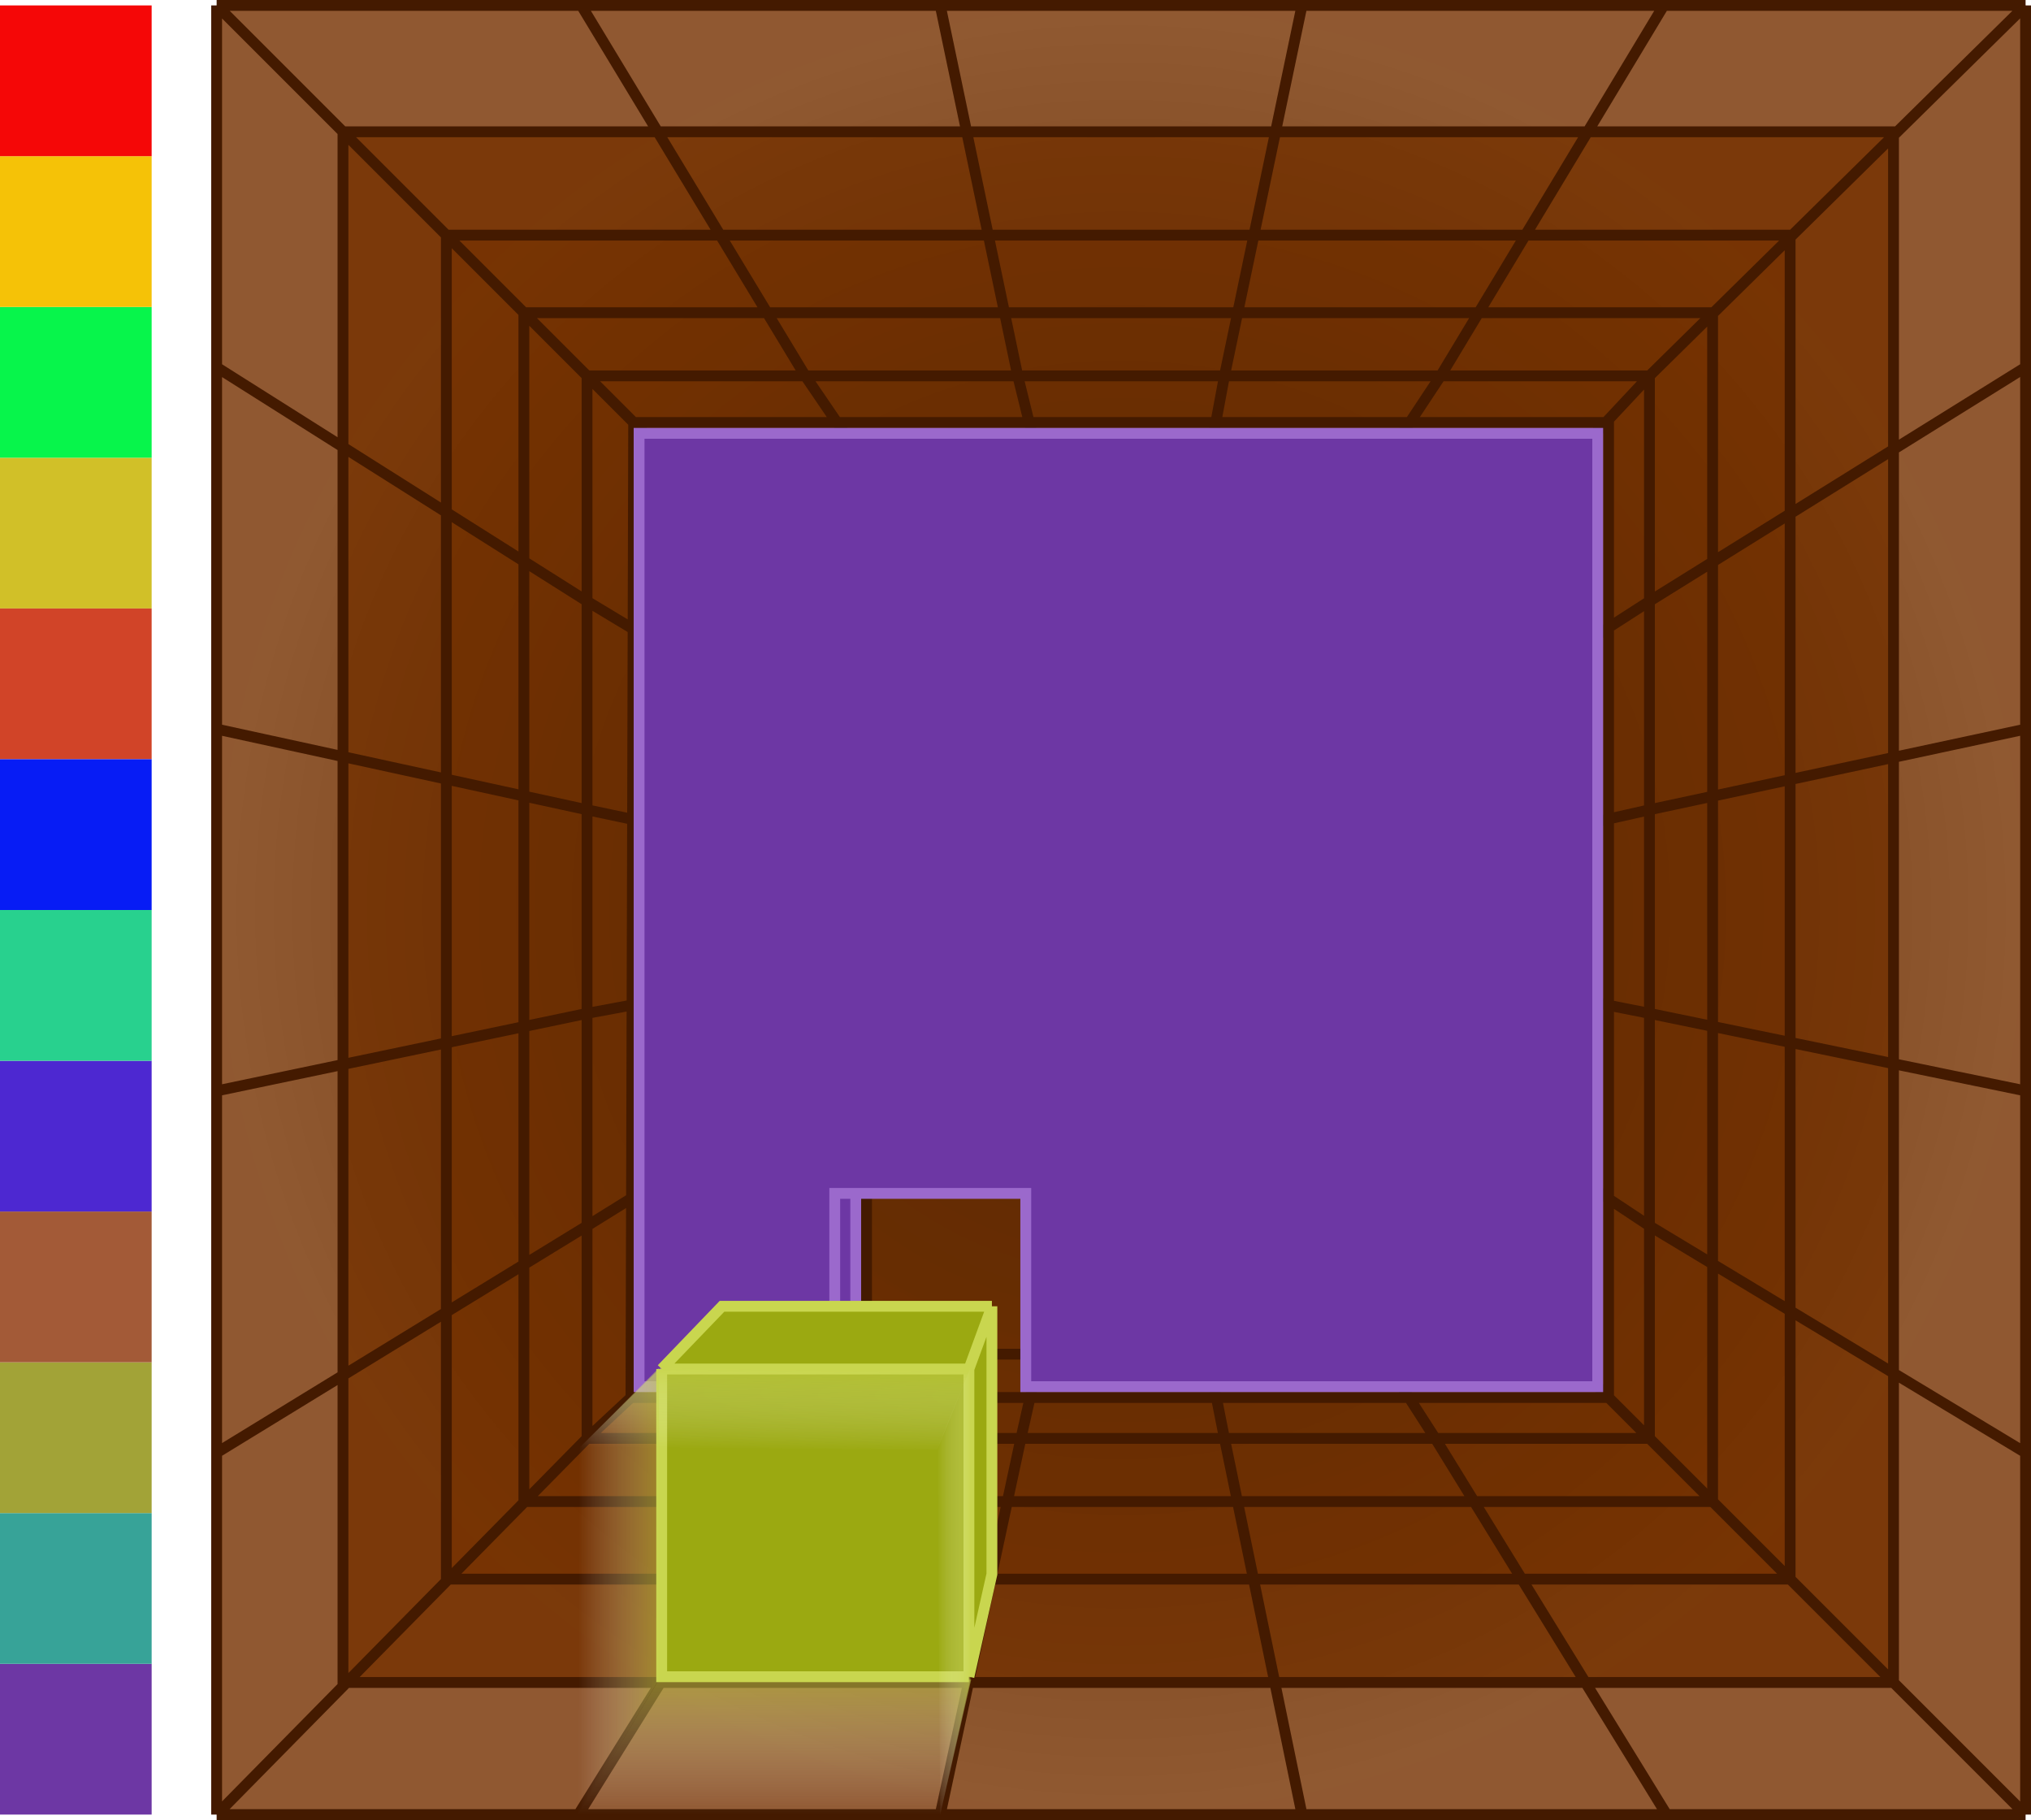
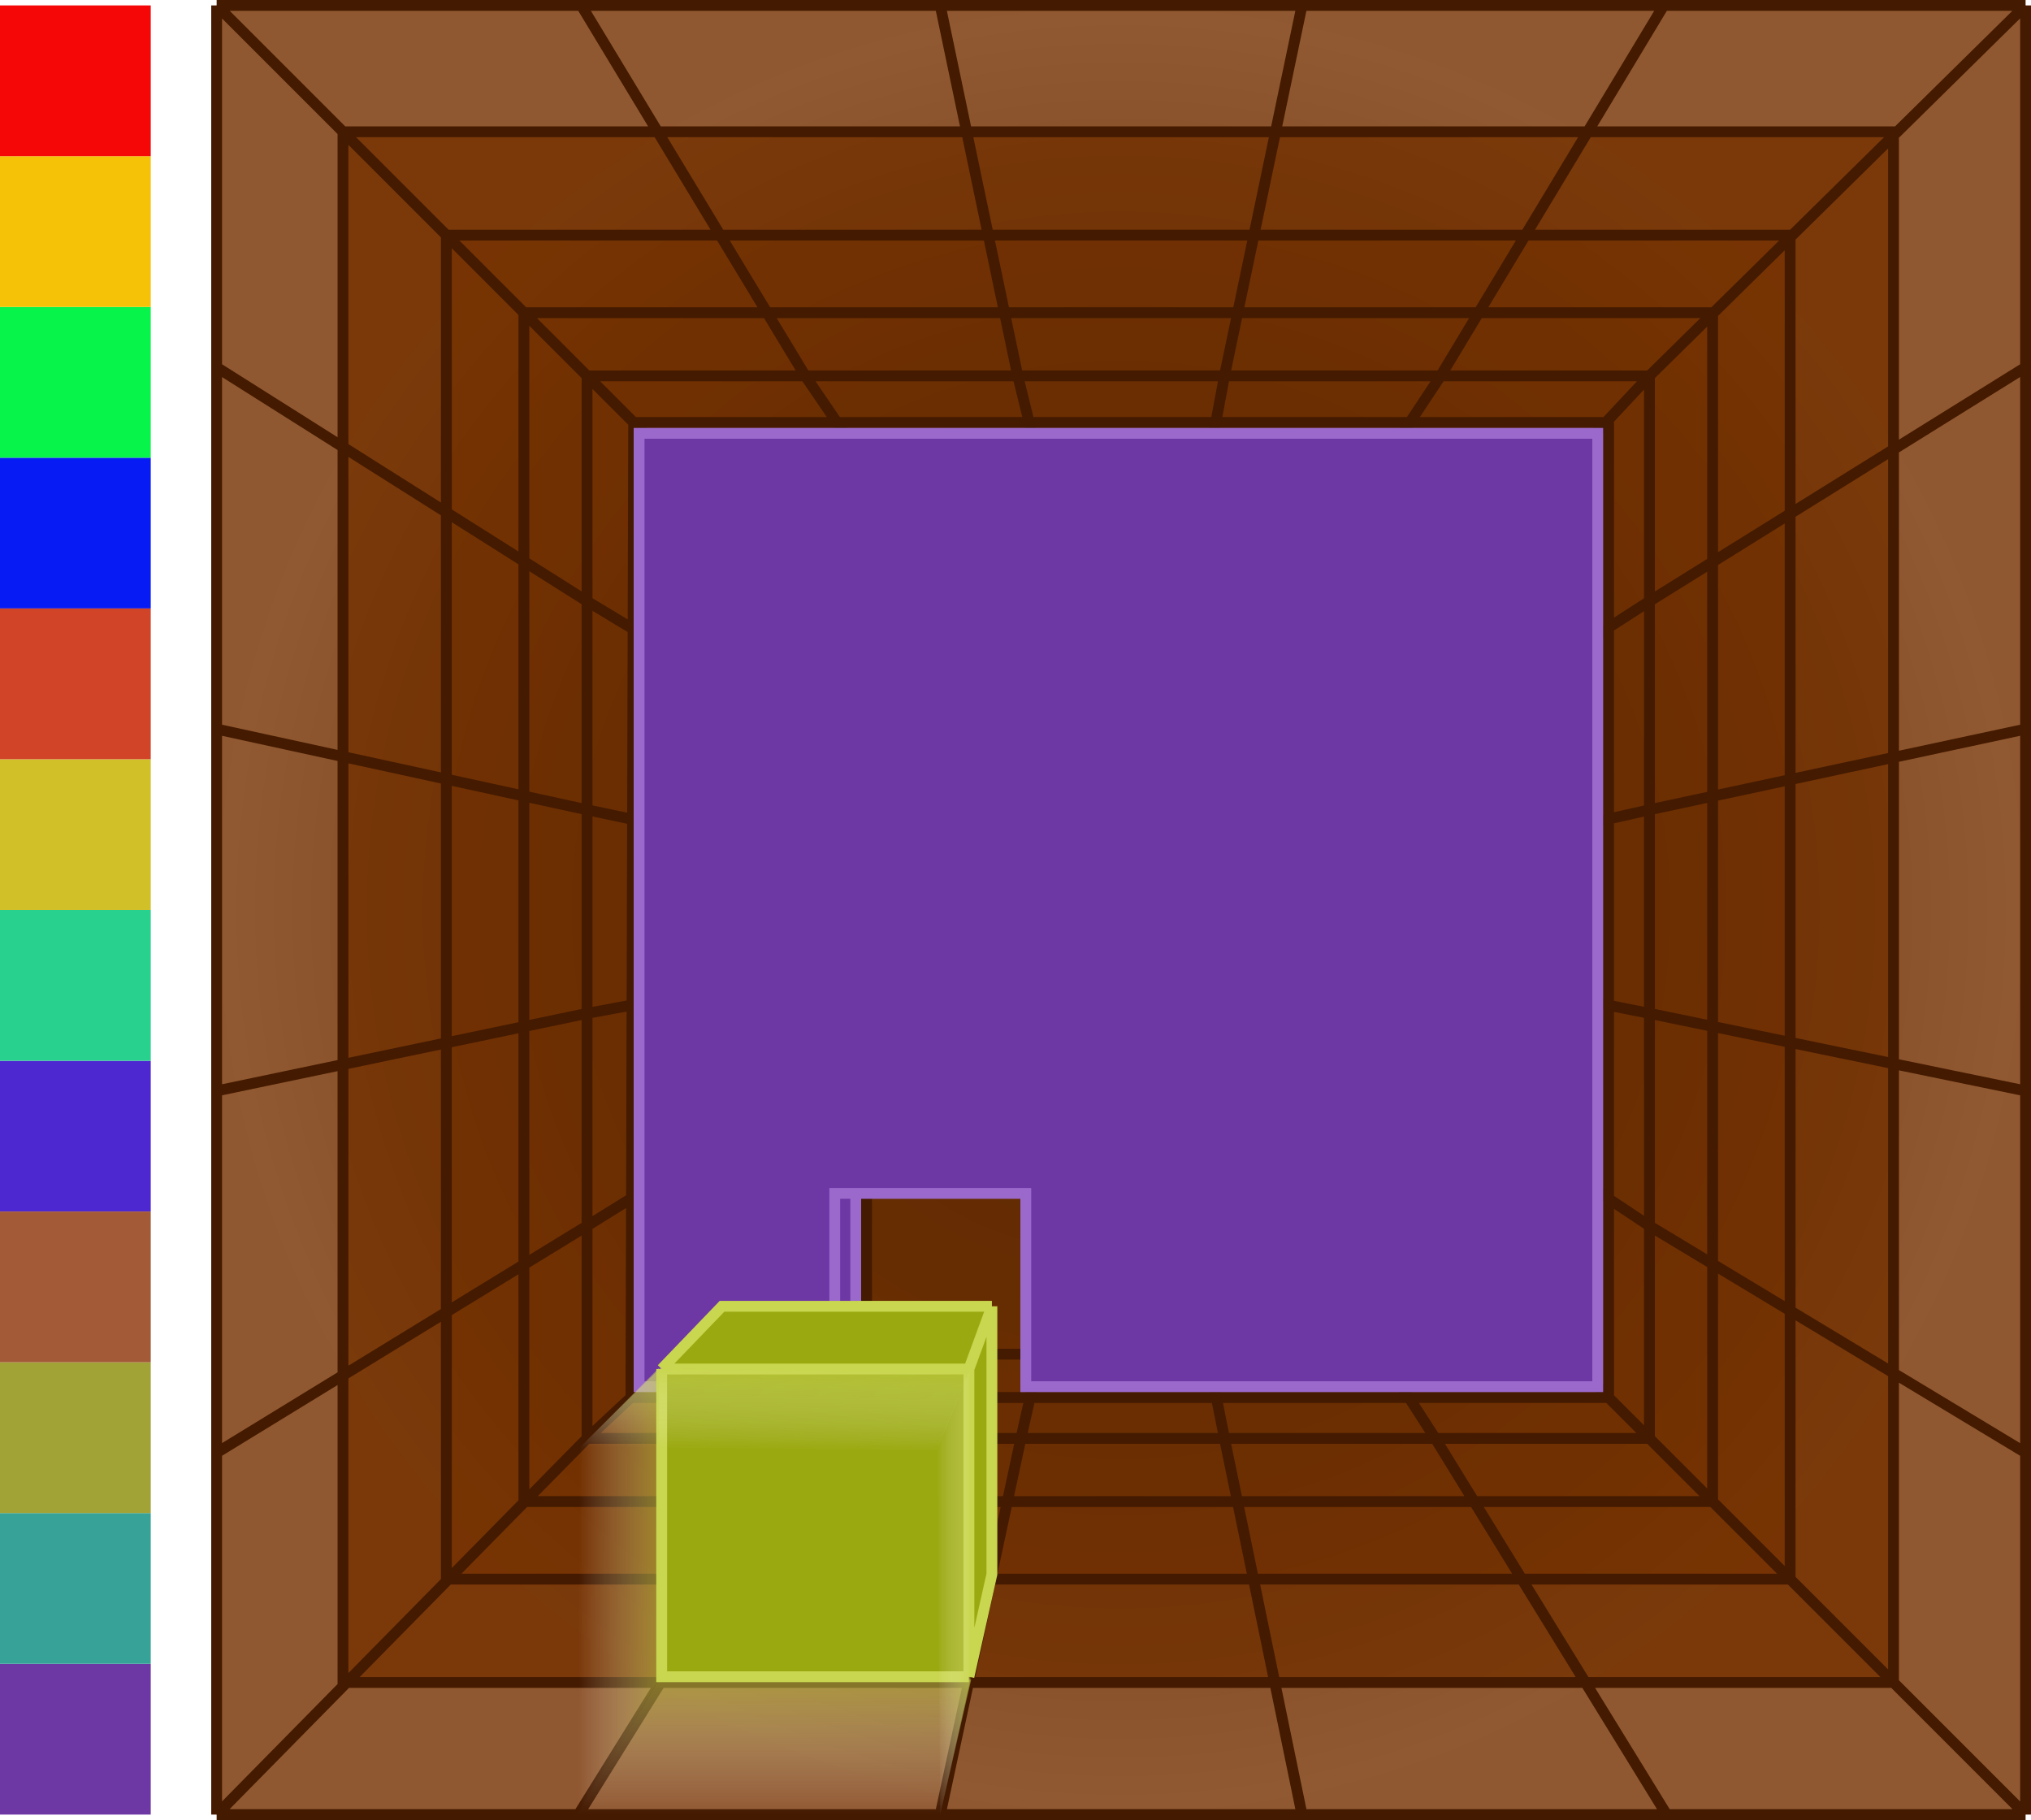
<svg xmlns="http://www.w3.org/2000/svg" width="375" height="336" viewBox="0 0 375 336" fill="none">
  <path d="M125 86H289V250H125V86Z" fill="url(#paint0_radial_294_602)" />
  <path d="M117 78H297V258H116.5L117 78Z" fill="url(#paint1_radial_294_602)" />
  <path d="M40 1.001H374V335.001H40V1.001Z" fill="url(#paint2_radial_294_602)" />
  <path d="M108.391 69.391H304.55V265.55H108.391V69.391Z" fill="url(#paint3_radial_294_602)" />
  <path d="M96.727 57.727H316.213V277.213H96.727V57.727Z" fill="url(#paint4_radial_294_602)" />
  <path d="M82.413 43.413H330.527V291.528H82.413V43.413Z" fill="url(#paint5_radial_294_602)" />
  <path d="M63.327 24.327H349.613V310.614H63.327V24.327Z" fill="url(#paint6_radial_294_602)" />
  <path d="M108.391 69.391L125 86M108.391 69.391H304.55M108.391 69.391V265.55M108.391 69.391L40 1.001M125 86H289M125 86V250M304.55 69.391L289 86M304.55 69.391V265.55M304.55 69.391L374 1.001M289 86V250M304.55 265.55L289 250M304.55 265.55H108.391M304.55 265.55L374 335.001M289 250H125M108.391 265.55L40 335.001M108.391 265.55L116.5 258M125 250L116.5 258M116.5 258H297V78H117L116.5 258ZM40 1.001H374M40 1.001V335.001M374 1.001V335.001M374 335.001H40M40 67.8L108.391 111L125 121H289L304.55 111L374 67.8M40 134.6L108.391 149.5L125 153H289L304.55 149.5L374 134.6M40 201.4L108.391 187.086L125 184H289L304.55 187.086L374 201.4M40 268.2L108.391 226.318L125 216H289L304.55 226.318L374 268.2M107.33 1.001L148.683 69.391L160 86V250L150 265.55L106.8 335M173.6 1.001L187.915 69.391L192 86V250L188.5 265.55L173.6 335.001M240.4 1L226.086 69.391L223 86V250L226.086 265.55L240.4 335M307.2 1L266 69.391L255 86V250L265 265.55L307.731 335.001M96.727 57.727H316.213V277.213H96.727V57.727ZM82.413 43.413H330.527V291.528H82.413V43.413ZM63.327 24.327H349.613V310.614H63.327V24.327Z" stroke="#441A00" stroke-width="2" />
  <path d="M154.127 220.324V256L158 250.5V220.324H154.127Z" fill="#6D37A4" />
  <path d="M189.399 220.324V256H295V80H118V256H154.127V220.324H158H189.399Z" fill="#6D37A4" />
  <path d="M154.127 256V220.324H158M154.127 256L158 250.5V220.324M154.127 256H118V80H295V256H189.399V220.324H158" stroke="#9B69CC" stroke-width="2" />
  <path d="M122.174 309.553L122.174 252.736L133.308 241.162L183.143 241.162V290.614L178.902 309.553H122.174Z" fill="#9BA911" />
  <path d="M122.174 252.736L122.174 309.553H178.901M122.174 252.736H178.901M122.174 252.736L133.308 241.162L183.143 241.162M178.901 309.553L178.901 252.736M178.901 309.553L183.143 290.614V241.162M178.901 252.736L183.143 241.162" stroke="#C9D64F" stroke-width="2" />
  <path d="M107.065 267.14L121.909 252.561H179.167L173.029 267.67L107.065 267.14Z" fill="url(#paint7_linear_294_602)" />
  <path d="M106.8 335L121.644 310.083H179.316L173.6 335H106.8Z" fill="url(#paint8_linear_294_602)" />
  <path d="M121.644 252.561L107.065 267.239L106.8 335L121.644 310.083L121.644 252.561Z" fill="url(#paint9_linear_294_602)" />
  <path d="M179.167 252.561L173.07 267.405L173.6 335L179.167 310.083L179.167 252.561Z" fill="url(#paint10_linear_294_602)" />
-   <rect width="27.833" height="28" transform="translate(0 335) rotate(-90)" fill="#6D37A4" />
-   <rect width="27.833" height="28" transform="translate(0 307.167) rotate(-90)" fill="#37A398" />
-   <rect width="27.833" height="28" transform="translate(0 279.333) rotate(-90)" fill="#A2A337" />
-   <rect width="27.833" height="28" transform="translate(0 251.5) rotate(-90)" fill="#A35A37" />
-   <rect width="27.833" height="28" transform="translate(0 223.667) rotate(-90)" fill="#4D28D1" />
-   <rect width="27.833" height="28" transform="translate(0 195.833) rotate(-90)" fill="#28D18E" />
-   <rect width="27.833" height="28" transform="translate(0 112.333) rotate(-90)" fill="#D1C028" />
-   <rect width="27.833" height="28" transform="translate(0 140.167) rotate(-90)" fill="#D14428" />
-   <rect width="27.833" height="28" transform="translate(0 168) rotate(-90)" fill="#071CF5" />
-   <rect width="27.833" height="28" transform="translate(0 84.5) rotate(-90)" fill="#07F54B" />
-   <rect width="27.833" height="28" transform="translate(0 56.667) rotate(-90)" fill="#F5C207" />
-   <rect width="27.833" height="28" transform="translate(0 28.833) rotate(-90)" fill="#F50707" />
+   <rect width="27.833" height="27.833" transform="matrix(-4.37114e-08 -1 -1 4.37114e-08 27.8334 335)" fill="#6D37A4" />
+   <rect width="27.833" height="27.833" transform="matrix(-4.37114e-08 -1 -1 4.37114e-08 27.8334 223.667)" fill="#4D28D1" />
+   <rect width="27.833" height="27.833" transform="matrix(-4.37114e-08 -1 -1 4.37114e-08 27.8334 112.333)" fill="#071CF5" />
+   <rect width="27.833" height="27.833" transform="matrix(-4.37114e-08 -1 -1 4.37114e-08 27.8334 307.167)" fill="#37A398" />
+   <rect width="27.833" height="27.833" transform="matrix(-4.37114e-08 -1 -1 4.37114e-08 27.8334 195.833)" fill="#28D18E" />
+   <rect width="27.833" height="27.833" transform="matrix(-4.37114e-08 -1 -1 4.37114e-08 27.8334 84.5)" fill="#07F54B" />
+   <rect width="27.833" height="27.833" transform="matrix(-4.37114e-08 -1 -1 4.37114e-08 27.8334 56.667)" fill="#F5C207" />
+   <rect width="27.833" height="27.833" transform="matrix(-4.37114e-08 -1 -1 4.37114e-08 27.8334 168)" fill="#D1C028" />
+   <rect width="27.833" height="27.833" transform="matrix(-4.37114e-08 -1 -1 4.37114e-08 27.8334 279.333)" fill="#A2A337" />
+   <rect width="27.833" height="27.833" transform="matrix(-4.37114e-08 -1 -1 4.37114e-08 27.8334 251.5)" fill="#A35A37" />
+   <rect width="27.833" height="27.833" transform="matrix(-4.37114e-08 -1 -1 4.37114e-08 27.8334 140.167)" fill="#D14428" />
+   <rect width="27.833" height="27.833" transform="matrix(-4.37114e-08 -1 -1 4.37114e-08 27.8334 28.833)" fill="#F50707" />
  <defs>
    <radialGradient id="paint0_radial_294_602" cx="0" cy="0" r="1" gradientUnits="userSpaceOnUse" gradientTransform="translate(207 168) rotate(90) scale(167 167)">
      <stop stop-color="#5A2804" />
      <stop offset="1" stop-color="#773201" stop-opacity="0.81" />
    </radialGradient>
    <radialGradient id="paint1_radial_294_602" cx="0" cy="0" r="1" gradientUnits="userSpaceOnUse" gradientTransform="translate(207 168) rotate(90) scale(167 167)">
      <stop stop-color="#5A2804" />
      <stop offset="1" stop-color="#773201" stop-opacity="0.81" />
    </radialGradient>
    <radialGradient id="paint2_radial_294_602" cx="0" cy="0" r="1" gradientUnits="userSpaceOnUse" gradientTransform="translate(207 168) rotate(90) scale(167 167)">
      <stop stop-color="#5A2804" />
      <stop offset="1" stop-color="#773201" stop-opacity="0.81" />
    </radialGradient>
    <radialGradient id="paint3_radial_294_602" cx="0" cy="0" r="1" gradientUnits="userSpaceOnUse" gradientTransform="translate(207 168) rotate(90) scale(167 167)">
      <stop stop-color="#5A2804" />
      <stop offset="1" stop-color="#773201" stop-opacity="0.81" />
    </radialGradient>
    <radialGradient id="paint4_radial_294_602" cx="0" cy="0" r="1" gradientUnits="userSpaceOnUse" gradientTransform="translate(207 168) rotate(90) scale(167 167)">
      <stop stop-color="#5A2804" />
      <stop offset="1" stop-color="#773201" stop-opacity="0.81" />
    </radialGradient>
    <radialGradient id="paint5_radial_294_602" cx="0" cy="0" r="1" gradientUnits="userSpaceOnUse" gradientTransform="translate(207 168) rotate(90) scale(167 167)">
      <stop stop-color="#5A2804" />
      <stop offset="1" stop-color="#773201" stop-opacity="0.81" />
    </radialGradient>
    <radialGradient id="paint6_radial_294_602" cx="0" cy="0" r="1" gradientUnits="userSpaceOnUse" gradientTransform="translate(207 168) rotate(90) scale(167 167)">
      <stop stop-color="#5A2804" />
      <stop offset="1" stop-color="#773201" stop-opacity="0.81" />
    </radialGradient>
    <linearGradient id="paint7_linear_294_602" x1="144.706" y1="252.826" x2="144.495" y2="267.67" gradientUnits="userSpaceOnUse">
      <stop stop-color="#C9D64F" stop-opacity="0.5" />
      <stop offset="1" stop-color="white" stop-opacity="0" />
    </linearGradient>
    <linearGradient id="paint8_linear_294_602" x1="144.494" y1="310.083" x2="144.494" y2="335.001" gradientUnits="userSpaceOnUse">
      <stop stop-color="#C9D64F" stop-opacity="0.5" />
      <stop offset="1" stop-color="white" stop-opacity="0" />
    </linearGradient>
    <linearGradient id="paint9_linear_294_602" x1="106.8" y1="298.949" x2="121.644" y2="298.95" gradientUnits="userSpaceOnUse">
      <stop stop-color="white" stop-opacity="0" />
      <stop offset="1" stop-color="#C9D64F" stop-opacity="0.5" />
    </linearGradient>
    <linearGradient id="paint10_linear_294_602" x1="173.07" y1="299.003" x2="179.432" y2="299.003" gradientUnits="userSpaceOnUse">
      <stop stop-color="white" stop-opacity="0" />
      <stop offset="1" stop-color="#C9D64F" stop-opacity="0.5" />
    </linearGradient>
  </defs>
</svg>
